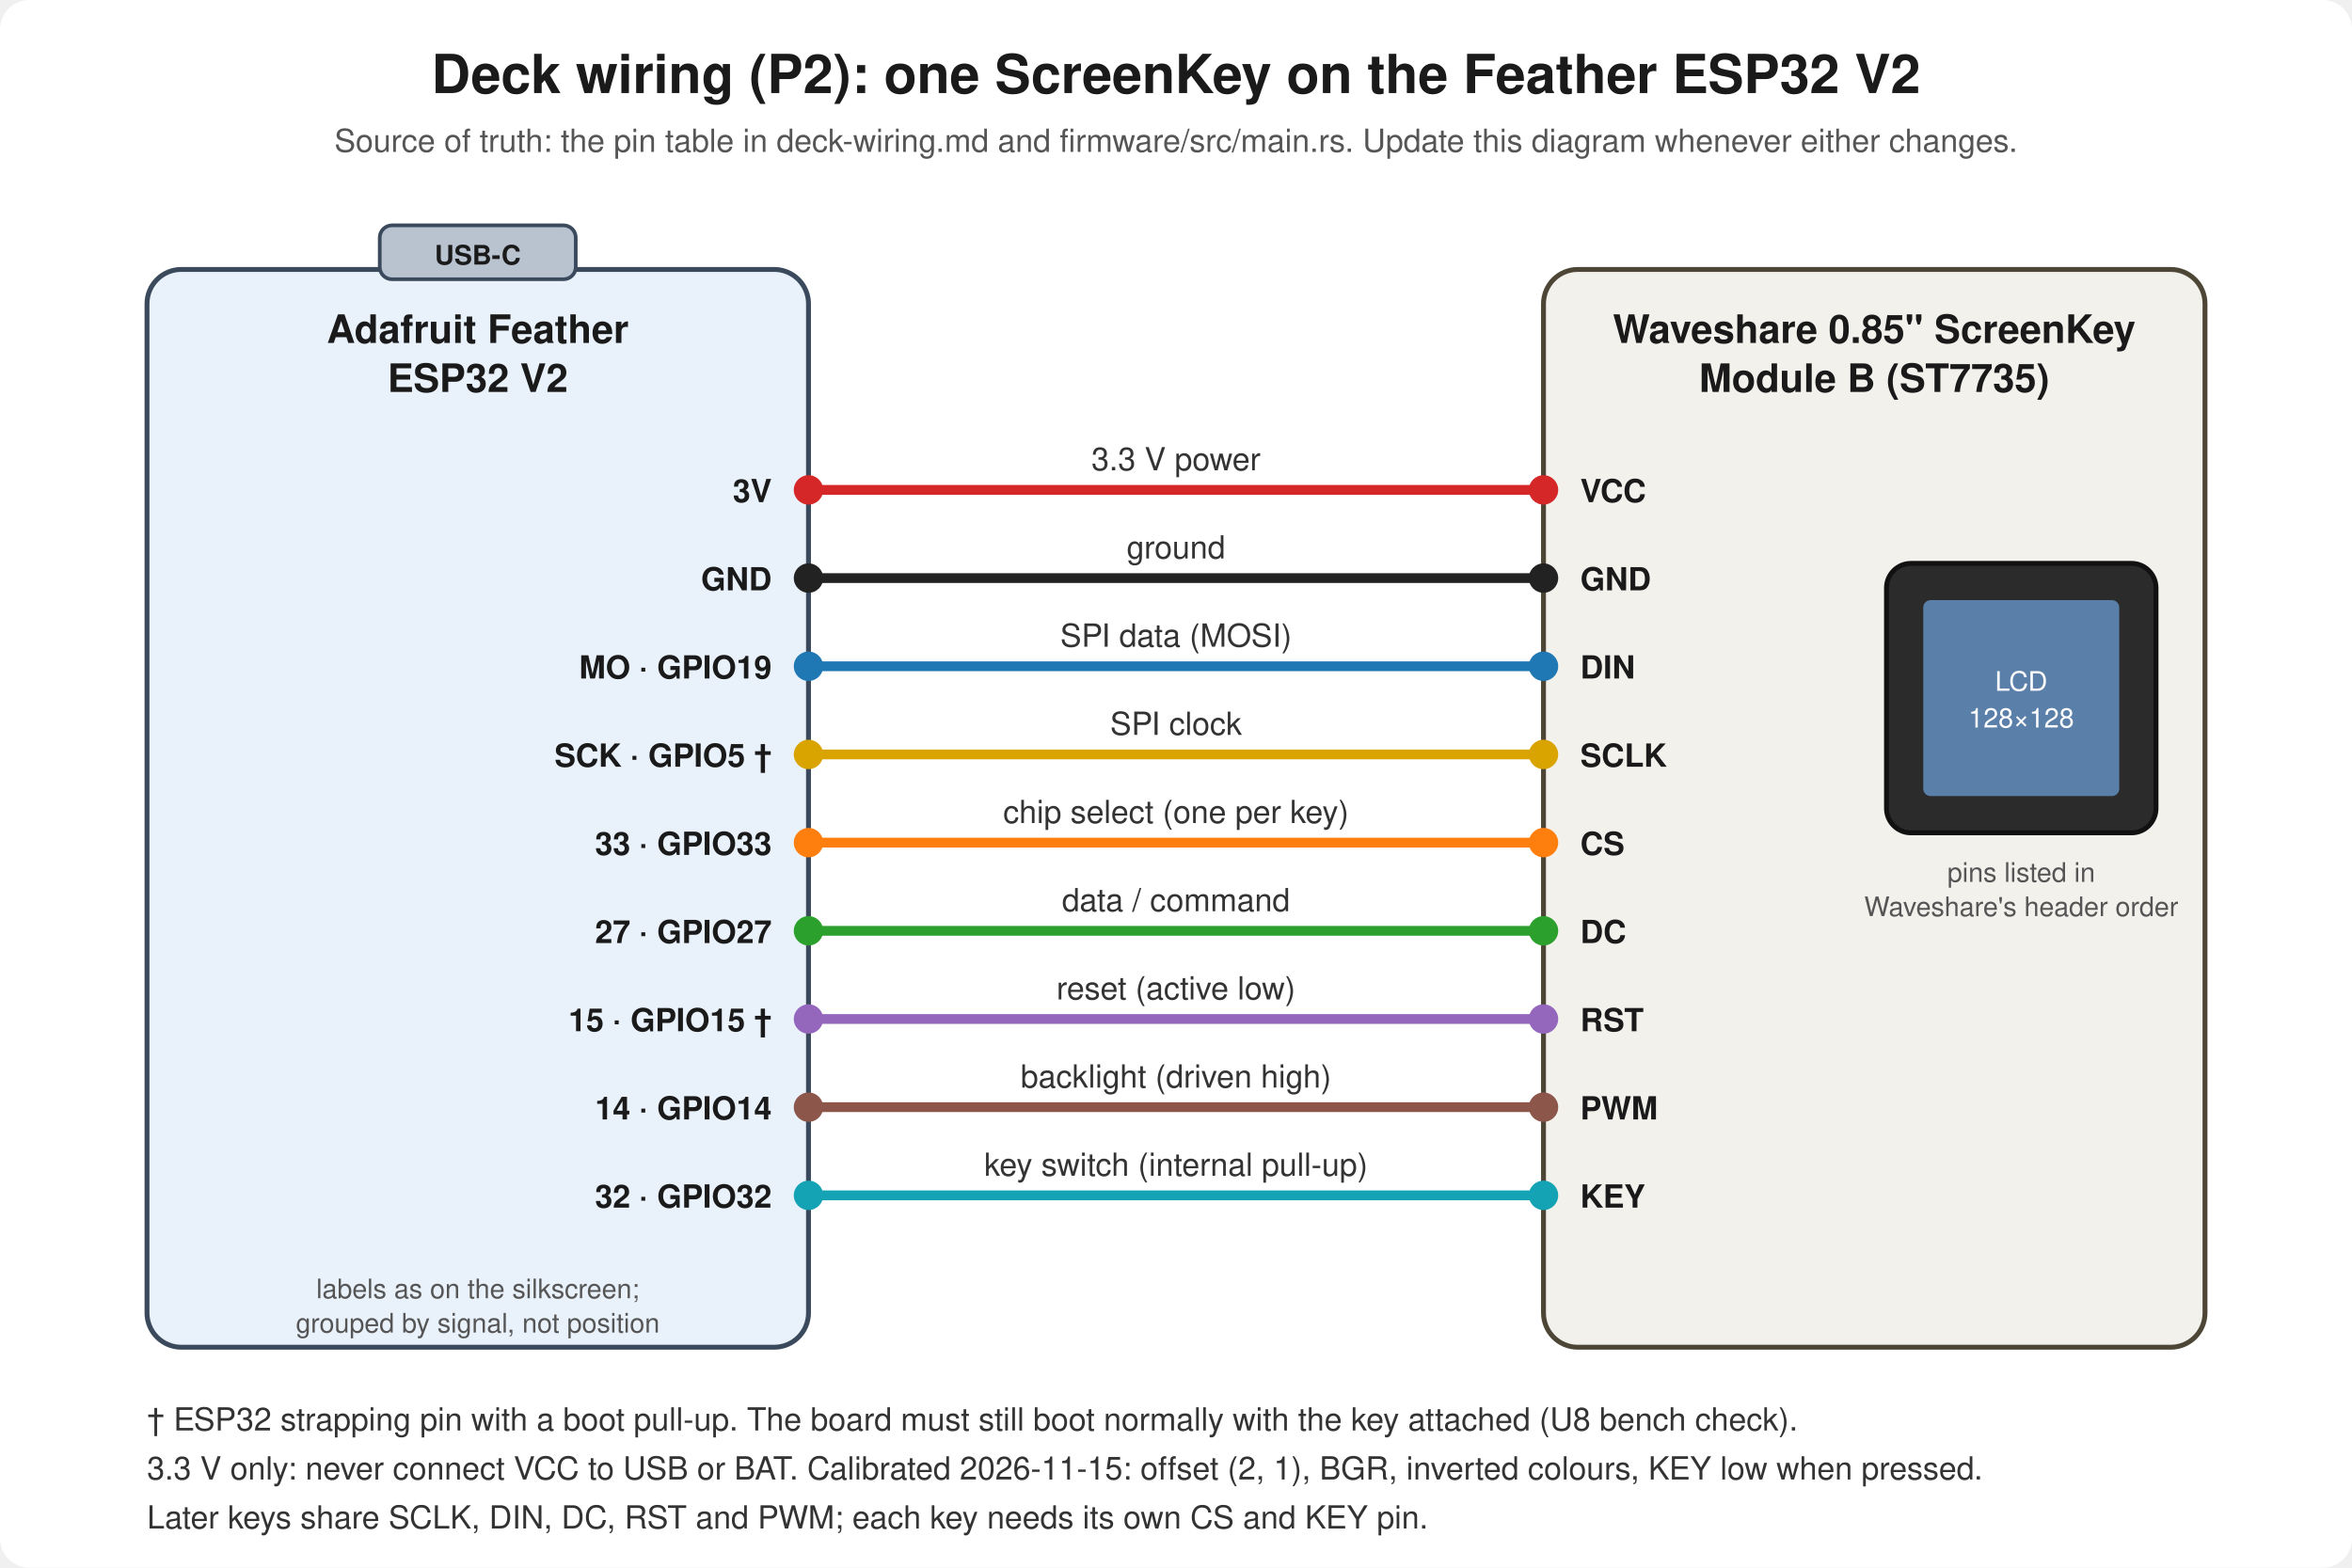
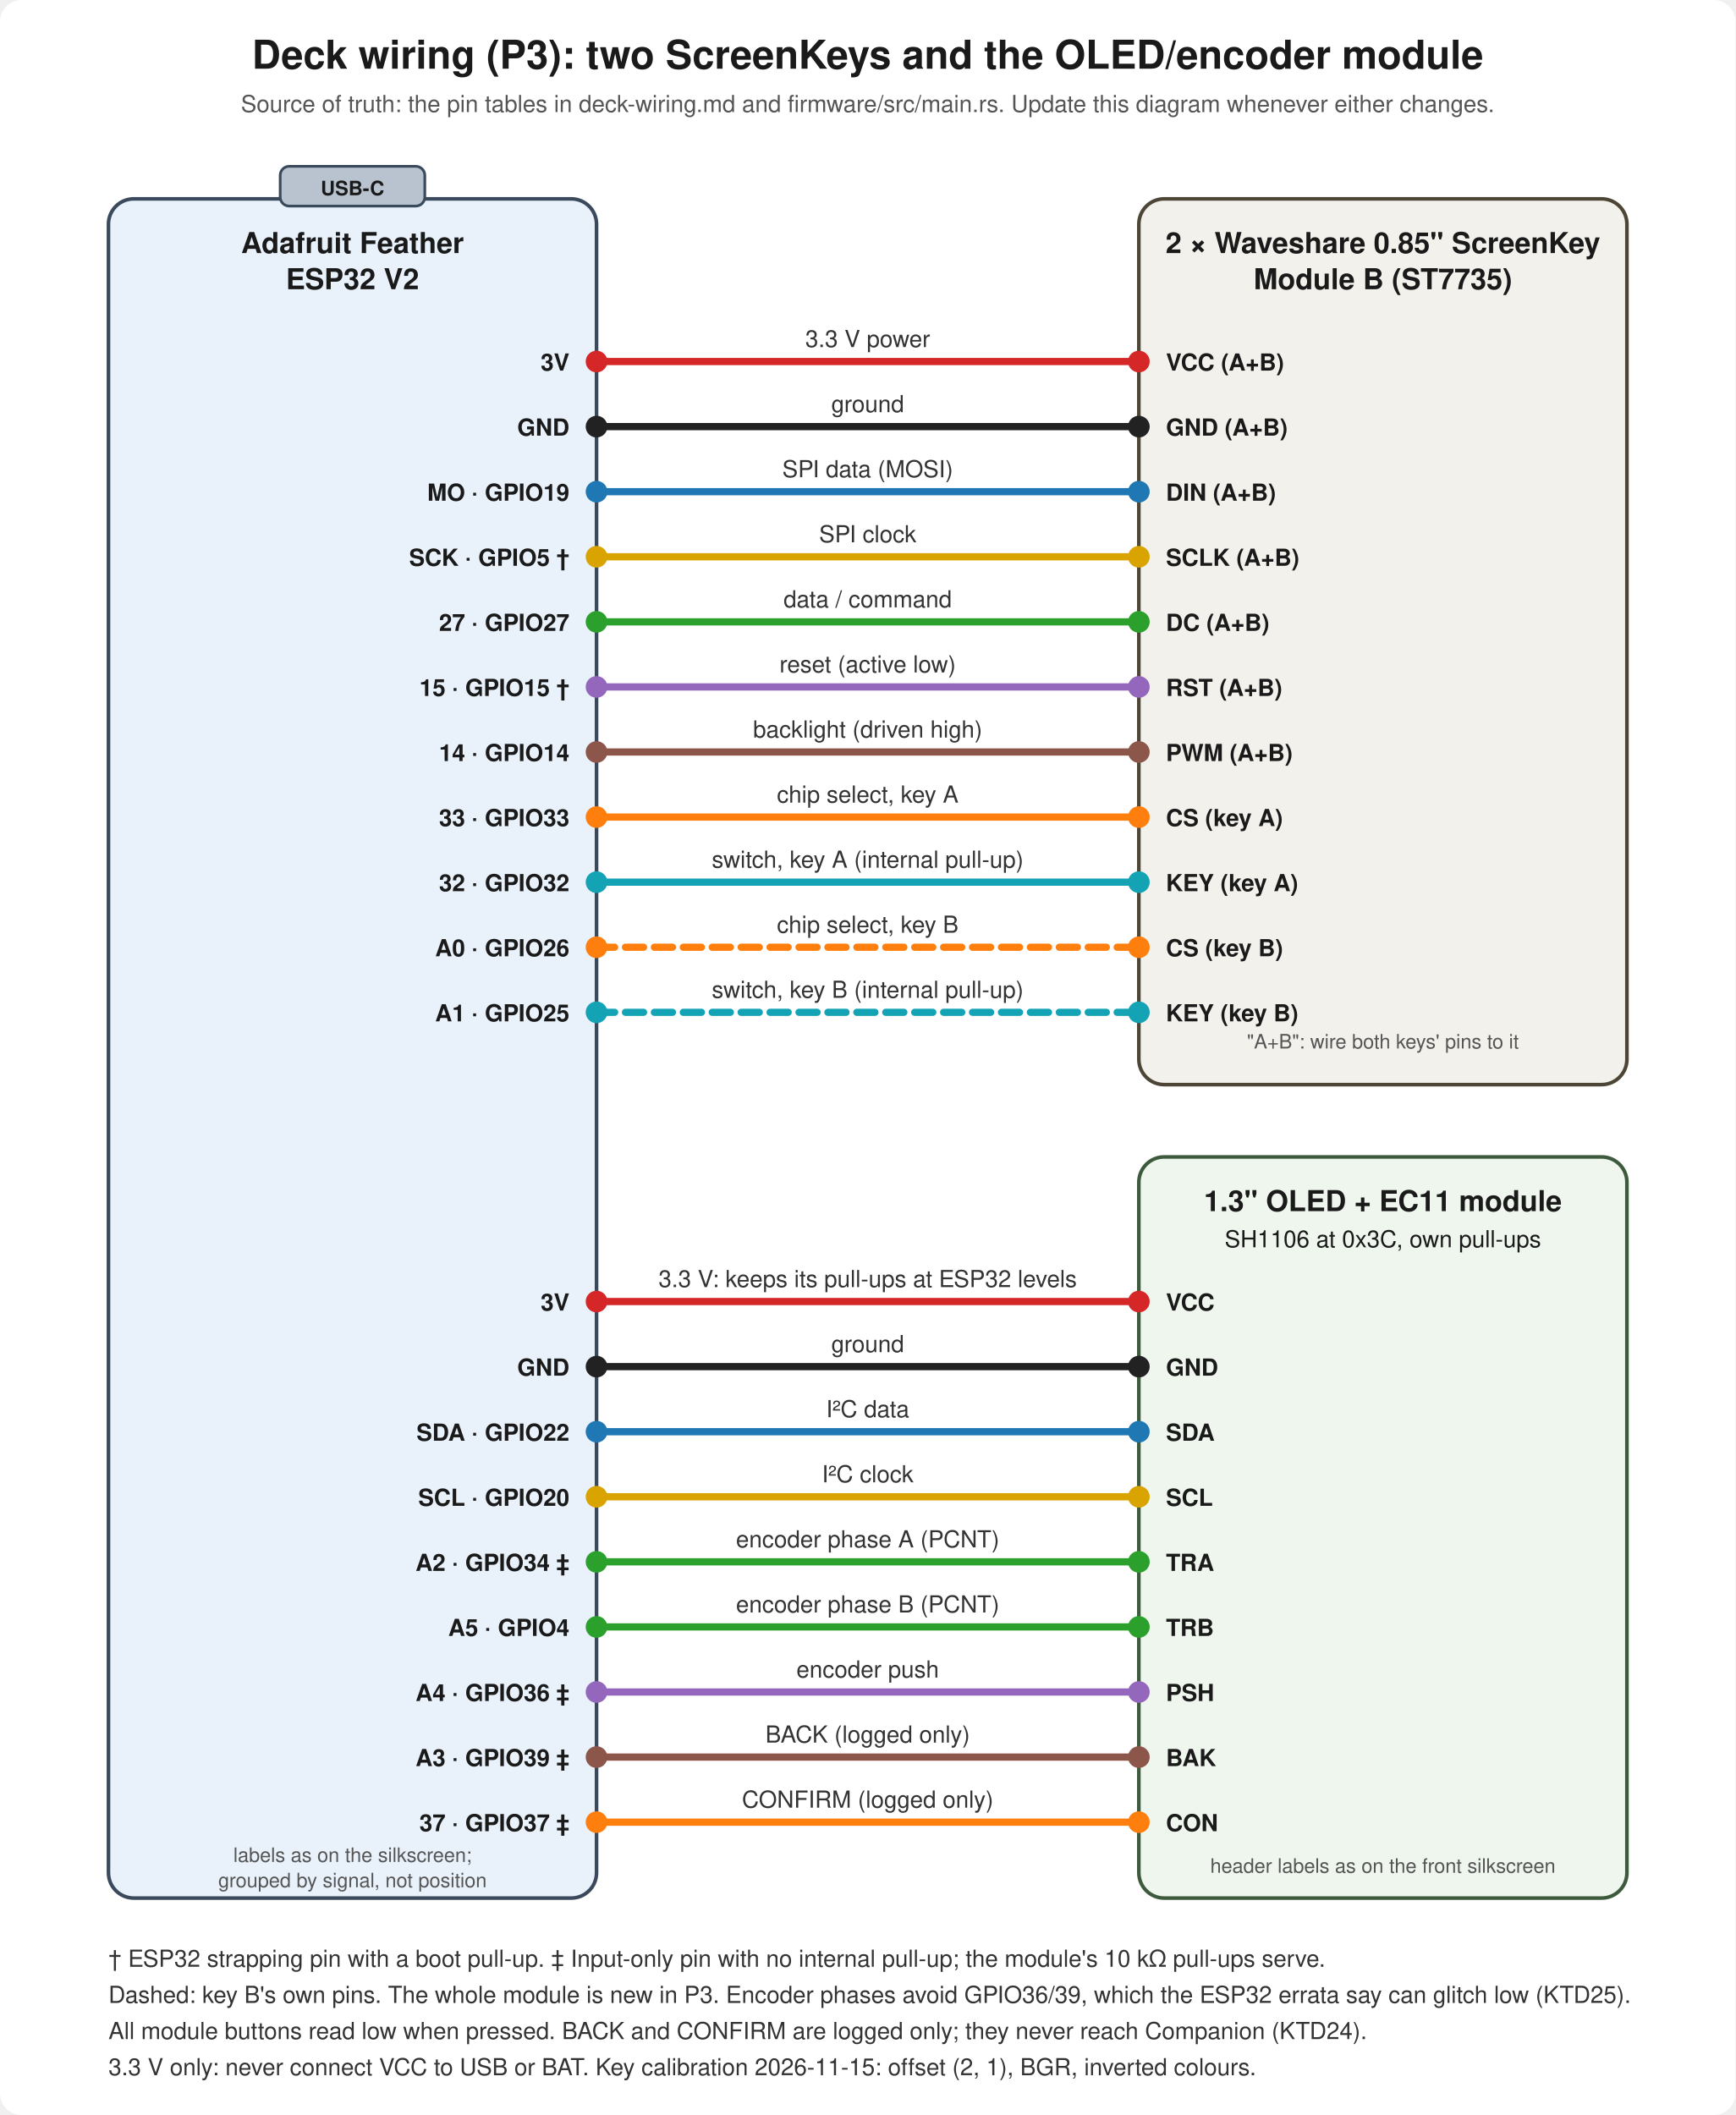
- <svg xmlns="http://www.w3.org/2000/svg" width="960" height="640" viewBox="0 0 960 640" font-family="Helvetica, Arial, sans-serif" role="img" aria-labelledby="title desc">
-   <rect x="0" y="0" width="960" height="640" rx="12" fill="#ffffff" />
-   <text x="480" y="38" text-anchor="middle" font-size="22" font-weight="700" fill="#1a1a1a">Deck wiring (P2): one ScreenKey on the Feather ESP32 V2</text>
-   <text x="480" y="62" text-anchor="middle" font-size="13" fill="#555">Source of truth: the pin table in deck-wiring.md and firmware/src/main.rs. Update this diagram whenever either changes.</text>
-   <rect x="60" y="110" width="270" height="440" rx="14" fill="#e9f1fb" stroke="#3a4a5c" stroke-width="2" />
+ <svg xmlns="http://www.w3.org/2000/svg" width="960" height="1170" viewBox="0 0 960 1170" font-family="Helvetica, Arial, sans-serif" role="img" aria-labelledby="title desc">
+   <rect x="0" y="0" width="960" height="1170" rx="12" fill="#ffffff" />
+   <text x="480" y="38" text-anchor="middle" font-size="22" font-weight="700" fill="#1a1a1a">Deck wiring (P3): two ScreenKeys and the OLED/encoder module</text>
+   <text x="480" y="62" text-anchor="middle" font-size="13" fill="#555">Source of truth: the pin tables in deck-wiring.md and firmware/src/main.rs. Update this diagram whenever either changes.</text>
+   <rect x="60" y="110" width="270" height="940" rx="14" fill="#e9f1fb" stroke="#3a4a5c" stroke-width="2" />
  <rect x="155" y="92" width="80" height="22" rx="5" fill="#b9c3cf" stroke="#3a4a5c" stroke-width="1.5" />
  <text x="195" y="108" text-anchor="middle" font-size="11" font-weight="700" fill="#1a1a1a">USB-C</text>
  <text x="195" y="140" text-anchor="middle" font-size="16" font-weight="700" fill="#1a1a1a">Adafruit Feather</text>
  <text x="195" y="160" text-anchor="middle" font-size="16" font-weight="700" fill="#1a1a1a">ESP32 V2</text>
-   <text x="195" y="530" text-anchor="middle" font-size="11" fill="#555">labels as on the silkscreen;</text>
-   <text x="195" y="544" text-anchor="middle" font-size="11" fill="#555">grouped by signal, not position</text>
-   <rect x="630" y="110" width="270" height="440" rx="14" fill="#f3f1ec" stroke="#4d4636" stroke-width="2" />
-   <text x="765" y="140" text-anchor="middle" font-size="16" font-weight="700" fill="#1a1a1a">Waveshare 0.85" ScreenKey</text>
+   <text x="195" y="1030" text-anchor="middle" font-size="11" fill="#555">labels as on the silkscreen;</text>
+   <text x="195" y="1044" text-anchor="middle" font-size="11" fill="#555">grouped by signal, not position</text>
+   <rect x="630" y="110" width="270" height="490" rx="14" fill="#f3f1ec" stroke="#4d4636" stroke-width="2" />
+   <text x="765" y="140" text-anchor="middle" font-size="16" font-weight="700" fill="#1a1a1a">2 × Waveshare 0.85" ScreenKey</text>
  <text x="765" y="160" text-anchor="middle" font-size="16" font-weight="700" fill="#1a1a1a">Module B (ST7735)</text>
-   <rect x="770" y="230" width="110" height="110" rx="10" fill="#2b2b2b" stroke="#111" stroke-width="2" />
-   <rect x="785" y="245" width="80" height="80" rx="3" fill="#5a7fa8" />
-   <text x="825" y="282" text-anchor="middle" font-size="11" fill="#ffffff">LCD</text>
-   <text x="825" y="297" text-anchor="middle" font-size="11" fill="#ffffff">128×128</text>
-   <text x="825" y="360" text-anchor="middle" font-size="11" fill="#555">pins listed in</text>
-   <text x="825" y="374" text-anchor="middle" font-size="11" fill="#555">Waveshare's header order</text>
+   <text x="765" y="580" text-anchor="middle" font-size="11" fill="#555">"A+B": wire both keys' pins to it</text>
+   <rect x="630" y="640" width="270" height="410" rx="14" fill="#eef6ee" stroke="#3d5a3d" stroke-width="2" />
+   <text x="765" y="670" text-anchor="middle" font-size="16" font-weight="700" fill="#1a1a1a">1.3" OLED + EC11 module</text>
+   <text x="765" y="690" text-anchor="middle" font-size="13" fill="#1a1a1a">SH1106 at 0x3C, own pull-ups</text>
+   <text x="765" y="1036" text-anchor="middle" font-size="11" fill="#555">header labels as on the front silkscreen</text>
  <g font-size="13">
    <line x1="330" y1="200" x2="630" y2="200" stroke="#d62728" stroke-width="4" stroke-linecap="round" />
    <circle cx="330" cy="200" r="6" fill="#d62728" />
    <circle cx="630" cy="200" r="6" fill="#d62728" />
    <text x="315" y="205" text-anchor="end" font-weight="700" fill="#1a1a1a">3V</text>
-     <text x="645" y="205" font-weight="700" fill="#1a1a1a">VCC</text>
+     <text x="645" y="205" font-weight="700" fill="#1a1a1a">VCC (A+B)</text>
    <text x="480" y="192" text-anchor="middle" fill="#333">3.3 V power</text>
    <line x1="330" y1="236" x2="630" y2="236" stroke="#222222" stroke-width="4" stroke-linecap="round" />
    <circle cx="330" cy="236" r="6" fill="#222222" />
    <circle cx="630" cy="236" r="6" fill="#222222" />
    <text x="315" y="241" text-anchor="end" font-weight="700" fill="#1a1a1a">GND</text>
-     <text x="645" y="241" font-weight="700" fill="#1a1a1a">GND</text>
+     <text x="645" y="241" font-weight="700" fill="#1a1a1a">GND (A+B)</text>
    <text x="480" y="228" text-anchor="middle" fill="#333">ground</text>
    <line x1="330" y1="272" x2="630" y2="272" stroke="#1f77b4" stroke-width="4" stroke-linecap="round" />
    <circle cx="330" cy="272" r="6" fill="#1f77b4" />
    <circle cx="630" cy="272" r="6" fill="#1f77b4" />
    <text x="315" y="277" text-anchor="end" font-weight="700" fill="#1a1a1a">MO · GPIO19</text>
-     <text x="645" y="277" font-weight="700" fill="#1a1a1a">DIN</text>
+     <text x="645" y="277" font-weight="700" fill="#1a1a1a">DIN (A+B)</text>
    <text x="480" y="264" text-anchor="middle" fill="#333">SPI data (MOSI)</text>
    <line x1="330" y1="308" x2="630" y2="308" stroke="#d9a400" stroke-width="4" stroke-linecap="round" />
    <circle cx="330" cy="308" r="6" fill="#d9a400" />
    <circle cx="630" cy="308" r="6" fill="#d9a400" />
    <text x="315" y="313" text-anchor="end" font-weight="700" fill="#1a1a1a">SCK · GPIO5 †</text>
-     <text x="645" y="313" font-weight="700" fill="#1a1a1a">SCLK</text>
+     <text x="645" y="313" font-weight="700" fill="#1a1a1a">SCLK (A+B)</text>
    <text x="480" y="300" text-anchor="middle" fill="#333">SPI clock</text>
-     <line x1="330" y1="344" x2="630" y2="344" stroke="#ff7f0e" stroke-width="4" stroke-linecap="round" />
-     <circle cx="330" cy="344" r="6" fill="#ff7f0e" />
-     <circle cx="630" cy="344" r="6" fill="#ff7f0e" />
-     <text x="315" y="349" text-anchor="end" font-weight="700" fill="#1a1a1a">33 · GPIO33</text>
-     <text x="645" y="349" font-weight="700" fill="#1a1a1a">CS</text>
-     <text x="480" y="336" text-anchor="middle" fill="#333">chip select (one per key)</text>
-     <line x1="330" y1="380" x2="630" y2="380" stroke="#2ca02c" stroke-width="4" stroke-linecap="round" />
-     <circle cx="330" cy="380" r="6" fill="#2ca02c" />
-     <circle cx="630" cy="380" r="6" fill="#2ca02c" />
-     <text x="315" y="385" text-anchor="end" font-weight="700" fill="#1a1a1a">27 · GPIO27</text>
-     <text x="645" y="385" font-weight="700" fill="#1a1a1a">DC</text>
-     <text x="480" y="372" text-anchor="middle" fill="#333">data / command</text>
-     <line x1="330" y1="416" x2="630" y2="416" stroke="#9467bd" stroke-width="4" stroke-linecap="round" />
-     <circle cx="330" cy="416" r="6" fill="#9467bd" />
-     <circle cx="630" cy="416" r="6" fill="#9467bd" />
-     <text x="315" y="421" text-anchor="end" font-weight="700" fill="#1a1a1a">15 · GPIO15 †</text>
-     <text x="645" y="421" font-weight="700" fill="#1a1a1a">RST</text>
-     <text x="480" y="408" text-anchor="middle" fill="#333">reset (active low)</text>
-     <line x1="330" y1="452" x2="630" y2="452" stroke="#8c564b" stroke-width="4" stroke-linecap="round" />
-     <circle cx="330" cy="452" r="6" fill="#8c564b" />
-     <circle cx="630" cy="452" r="6" fill="#8c564b" />
-     <text x="315" y="457" text-anchor="end" font-weight="700" fill="#1a1a1a">14 · GPIO14</text>
-     <text x="645" y="457" font-weight="700" fill="#1a1a1a">PWM</text>
-     <text x="480" y="444" text-anchor="middle" fill="#333">backlight (driven high)</text>
+     <line x1="330" y1="344" x2="630" y2="344" stroke="#2ca02c" stroke-width="4" stroke-linecap="round" />
+     <circle cx="330" cy="344" r="6" fill="#2ca02c" />
+     <circle cx="630" cy="344" r="6" fill="#2ca02c" />
+     <text x="315" y="349" text-anchor="end" font-weight="700" fill="#1a1a1a">27 · GPIO27</text>
+     <text x="645" y="349" font-weight="700" fill="#1a1a1a">DC (A+B)</text>
+     <text x="480" y="336" text-anchor="middle" fill="#333">data / command</text>
+     <line x1="330" y1="380" x2="630" y2="380" stroke="#9467bd" stroke-width="4" stroke-linecap="round" />
+     <circle cx="330" cy="380" r="6" fill="#9467bd" />
+     <circle cx="630" cy="380" r="6" fill="#9467bd" />
+     <text x="315" y="385" text-anchor="end" font-weight="700" fill="#1a1a1a">15 · GPIO15 †</text>
+     <text x="645" y="385" font-weight="700" fill="#1a1a1a">RST (A+B)</text>
+     <text x="480" y="372" text-anchor="middle" fill="#333">reset (active low)</text>
+     <line x1="330" y1="416" x2="630" y2="416" stroke="#8c564b" stroke-width="4" stroke-linecap="round" />
+     <circle cx="330" cy="416" r="6" fill="#8c564b" />
+     <circle cx="630" cy="416" r="6" fill="#8c564b" />
+     <text x="315" y="421" text-anchor="end" font-weight="700" fill="#1a1a1a">14 · GPIO14</text>
+     <text x="645" y="421" font-weight="700" fill="#1a1a1a">PWM (A+B)</text>
+     <text x="480" y="408" text-anchor="middle" fill="#333">backlight (driven high)</text>
+     <line x1="330" y1="452" x2="630" y2="452" stroke="#ff7f0e" stroke-width="4" stroke-linecap="round" />
+     <circle cx="330" cy="452" r="6" fill="#ff7f0e" />
+     <circle cx="630" cy="452" r="6" fill="#ff7f0e" />
+     <text x="315" y="457" text-anchor="end" font-weight="700" fill="#1a1a1a">33 · GPIO33</text>
+     <text x="645" y="457" font-weight="700" fill="#1a1a1a">CS (key A)</text>
+     <text x="480" y="444" text-anchor="middle" fill="#333">chip select, key A</text>
    <line x1="330" y1="488" x2="630" y2="488" stroke="#13a3b5" stroke-width="4" stroke-linecap="round" />
    <circle cx="330" cy="488" r="6" fill="#13a3b5" />
    <circle cx="630" cy="488" r="6" fill="#13a3b5" />
    <text x="315" y="493" text-anchor="end" font-weight="700" fill="#1a1a1a">32 · GPIO32</text>
-     <text x="645" y="493" font-weight="700" fill="#1a1a1a">KEY</text>
-     <text x="480" y="480" text-anchor="middle" fill="#333">key switch (internal pull-up)</text>
+     <text x="645" y="493" font-weight="700" fill="#1a1a1a">KEY (key A)</text>
+     <text x="480" y="480" text-anchor="middle" fill="#333">switch, key A (internal pull-up)</text>
+     <line x1="330" y1="524" x2="630" y2="524" stroke="#ff7f0e" stroke-width="4" stroke-linecap="round" stroke-dasharray="10 6" />
+     <circle cx="330" cy="524" r="6" fill="#ff7f0e" />
+     <circle cx="630" cy="524" r="6" fill="#ff7f0e" />
+     <text x="315" y="529" text-anchor="end" font-weight="700" fill="#1a1a1a">A0 · GPIO26</text>
+     <text x="645" y="529" font-weight="700" fill="#1a1a1a">CS (key B)</text>
+     <text x="480" y="516" text-anchor="middle" fill="#333">chip select, key B</text>
+     <line x1="330" y1="560" x2="630" y2="560" stroke="#13a3b5" stroke-width="4" stroke-linecap="round" stroke-dasharray="10 6" />
+     <circle cx="330" cy="560" r="6" fill="#13a3b5" />
+     <circle cx="630" cy="560" r="6" fill="#13a3b5" />
+     <text x="315" y="565" text-anchor="end" font-weight="700" fill="#1a1a1a">A1 · GPIO25</text>
+     <text x="645" y="565" font-weight="700" fill="#1a1a1a">KEY (key B)</text>
+     <text x="480" y="552" text-anchor="middle" fill="#333">switch, key B (internal pull-up)</text>
+   </g>
+   <g font-size="13">
+     <line x1="330" y1="720" x2="630" y2="720" stroke="#d62728" stroke-width="4" stroke-linecap="round" />
+     <circle cx="330" cy="720" r="6" fill="#d62728" />
+     <circle cx="630" cy="720" r="6" fill="#d62728" />
+     <text x="315" y="725" text-anchor="end" font-weight="700" fill="#1a1a1a">3V</text>
+     <text x="645" y="725" font-weight="700" fill="#1a1a1a">VCC</text>
+     <text x="480" y="712" text-anchor="middle" fill="#333">3.3 V: keeps its pull-ups at ESP32 levels</text>
+     <line x1="330" y1="756" x2="630" y2="756" stroke="#222222" stroke-width="4" stroke-linecap="round" />
+     <circle cx="330" cy="756" r="6" fill="#222222" />
+     <circle cx="630" cy="756" r="6" fill="#222222" />
+     <text x="315" y="761" text-anchor="end" font-weight="700" fill="#1a1a1a">GND</text>
+     <text x="645" y="761" font-weight="700" fill="#1a1a1a">GND</text>
+     <text x="480" y="748" text-anchor="middle" fill="#333">ground</text>
+     <line x1="330" y1="792" x2="630" y2="792" stroke="#1f77b4" stroke-width="4" stroke-linecap="round" />
+     <circle cx="330" cy="792" r="6" fill="#1f77b4" />
+     <circle cx="630" cy="792" r="6" fill="#1f77b4" />
+     <text x="315" y="797" text-anchor="end" font-weight="700" fill="#1a1a1a">SDA · GPIO22</text>
+     <text x="645" y="797" font-weight="700" fill="#1a1a1a">SDA</text>
+     <text x="480" y="784" text-anchor="middle" fill="#333">I²C data</text>
+     <line x1="330" y1="828" x2="630" y2="828" stroke="#d9a400" stroke-width="4" stroke-linecap="round" />
+     <circle cx="330" cy="828" r="6" fill="#d9a400" />
+     <circle cx="630" cy="828" r="6" fill="#d9a400" />
+     <text x="315" y="833" text-anchor="end" font-weight="700" fill="#1a1a1a">SCL · GPIO20</text>
+     <text x="645" y="833" font-weight="700" fill="#1a1a1a">SCL</text>
+     <text x="480" y="820" text-anchor="middle" fill="#333">I²C clock</text>
+     <line x1="330" y1="864" x2="630" y2="864" stroke="#2ca02c" stroke-width="4" stroke-linecap="round" />
+     <circle cx="330" cy="864" r="6" fill="#2ca02c" />
+     <circle cx="630" cy="864" r="6" fill="#2ca02c" />
+     <text x="315" y="869" text-anchor="end" font-weight="700" fill="#1a1a1a">A2 · GPIO34 ‡</text>
+     <text x="645" y="869" font-weight="700" fill="#1a1a1a">TRA</text>
+     <text x="480" y="856" text-anchor="middle" fill="#333">encoder phase A (PCNT)</text>
+     <line x1="330" y1="900" x2="630" y2="900" stroke="#2ca02c" stroke-width="4" stroke-linecap="round" />
+     <circle cx="330" cy="900" r="6" fill="#2ca02c" />
+     <circle cx="630" cy="900" r="6" fill="#2ca02c" />
+     <text x="315" y="905" text-anchor="end" font-weight="700" fill="#1a1a1a">A5 · GPIO4</text>
+     <text x="645" y="905" font-weight="700" fill="#1a1a1a">TRB</text>
+     <text x="480" y="892" text-anchor="middle" fill="#333">encoder phase B (PCNT)</text>
+     <line x1="330" y1="936" x2="630" y2="936" stroke="#9467bd" stroke-width="4" stroke-linecap="round" />
+     <circle cx="330" cy="936" r="6" fill="#9467bd" />
+     <circle cx="630" cy="936" r="6" fill="#9467bd" />
+     <text x="315" y="941" text-anchor="end" font-weight="700" fill="#1a1a1a">A4 · GPIO36 ‡</text>
+     <text x="645" y="941" font-weight="700" fill="#1a1a1a">PSH</text>
+     <text x="480" y="928" text-anchor="middle" fill="#333">encoder push</text>
+     <line x1="330" y1="972" x2="630" y2="972" stroke="#8c564b" stroke-width="4" stroke-linecap="round" />
+     <circle cx="330" cy="972" r="6" fill="#8c564b" />
+     <circle cx="630" cy="972" r="6" fill="#8c564b" />
+     <text x="315" y="977" text-anchor="end" font-weight="700" fill="#1a1a1a">A3 · GPIO39 ‡</text>
+     <text x="645" y="977" font-weight="700" fill="#1a1a1a">BAK</text>
+     <text x="480" y="964" text-anchor="middle" fill="#333">BACK (logged only)</text>
+     <line x1="330" y1="1008" x2="630" y2="1008" stroke="#ff7f0e" stroke-width="4" stroke-linecap="round" />
+     <circle cx="330" cy="1008" r="6" fill="#ff7f0e" />
+     <circle cx="630" cy="1008" r="6" fill="#ff7f0e" />
+     <text x="315" y="1013" text-anchor="end" font-weight="700" fill="#1a1a1a">37 · GPIO37 ‡</text>
+     <text x="645" y="1013" font-weight="700" fill="#1a1a1a">CON</text>
+     <text x="480" y="1000" text-anchor="middle" fill="#333">CONFIRM (logged only)</text>
  </g>
  <g font-size="13" fill="#333">
-     <text x="60" y="584">† ESP32 strapping pin with a boot pull-up. The board must still boot normally with the key attached (U8 bench check).</text>
-     <text x="60" y="604">3.3 V only: never connect VCC to USB or BAT. Calibrated 2026-11-15: offset (2, 1), BGR, inverted colours, KEY low when pressed.</text>
-     <text x="60" y="624">Later keys share SCLK, DIN, DC, RST and PWM; each key needs its own CS and KEY pin.</text>
+     <text x="60" y="1088">† ESP32 strapping pin with a boot pull-up. ‡ Input-only pin with no internal pull-up; the module's 10 kΩ pull-ups serve.</text>
+     <text x="60" y="1108">Dashed: key B's own pins. The whole module is new in P3. Encoder phases avoid GPIO36/39, which the ESP32 errata say can glitch low (KTD25).</text>
+     <text x="60" y="1128">All module buttons read low when pressed. BACK and CONFIRM are logged only; they never reach Companion (KTD24).</text>
+     <text x="60" y="1148">3.3 V only: never connect VCC to USB or BAT. Key calibration 2026-11-15: offset (2, 1), BGR, inverted colours.</text>
  </g>
</svg>
